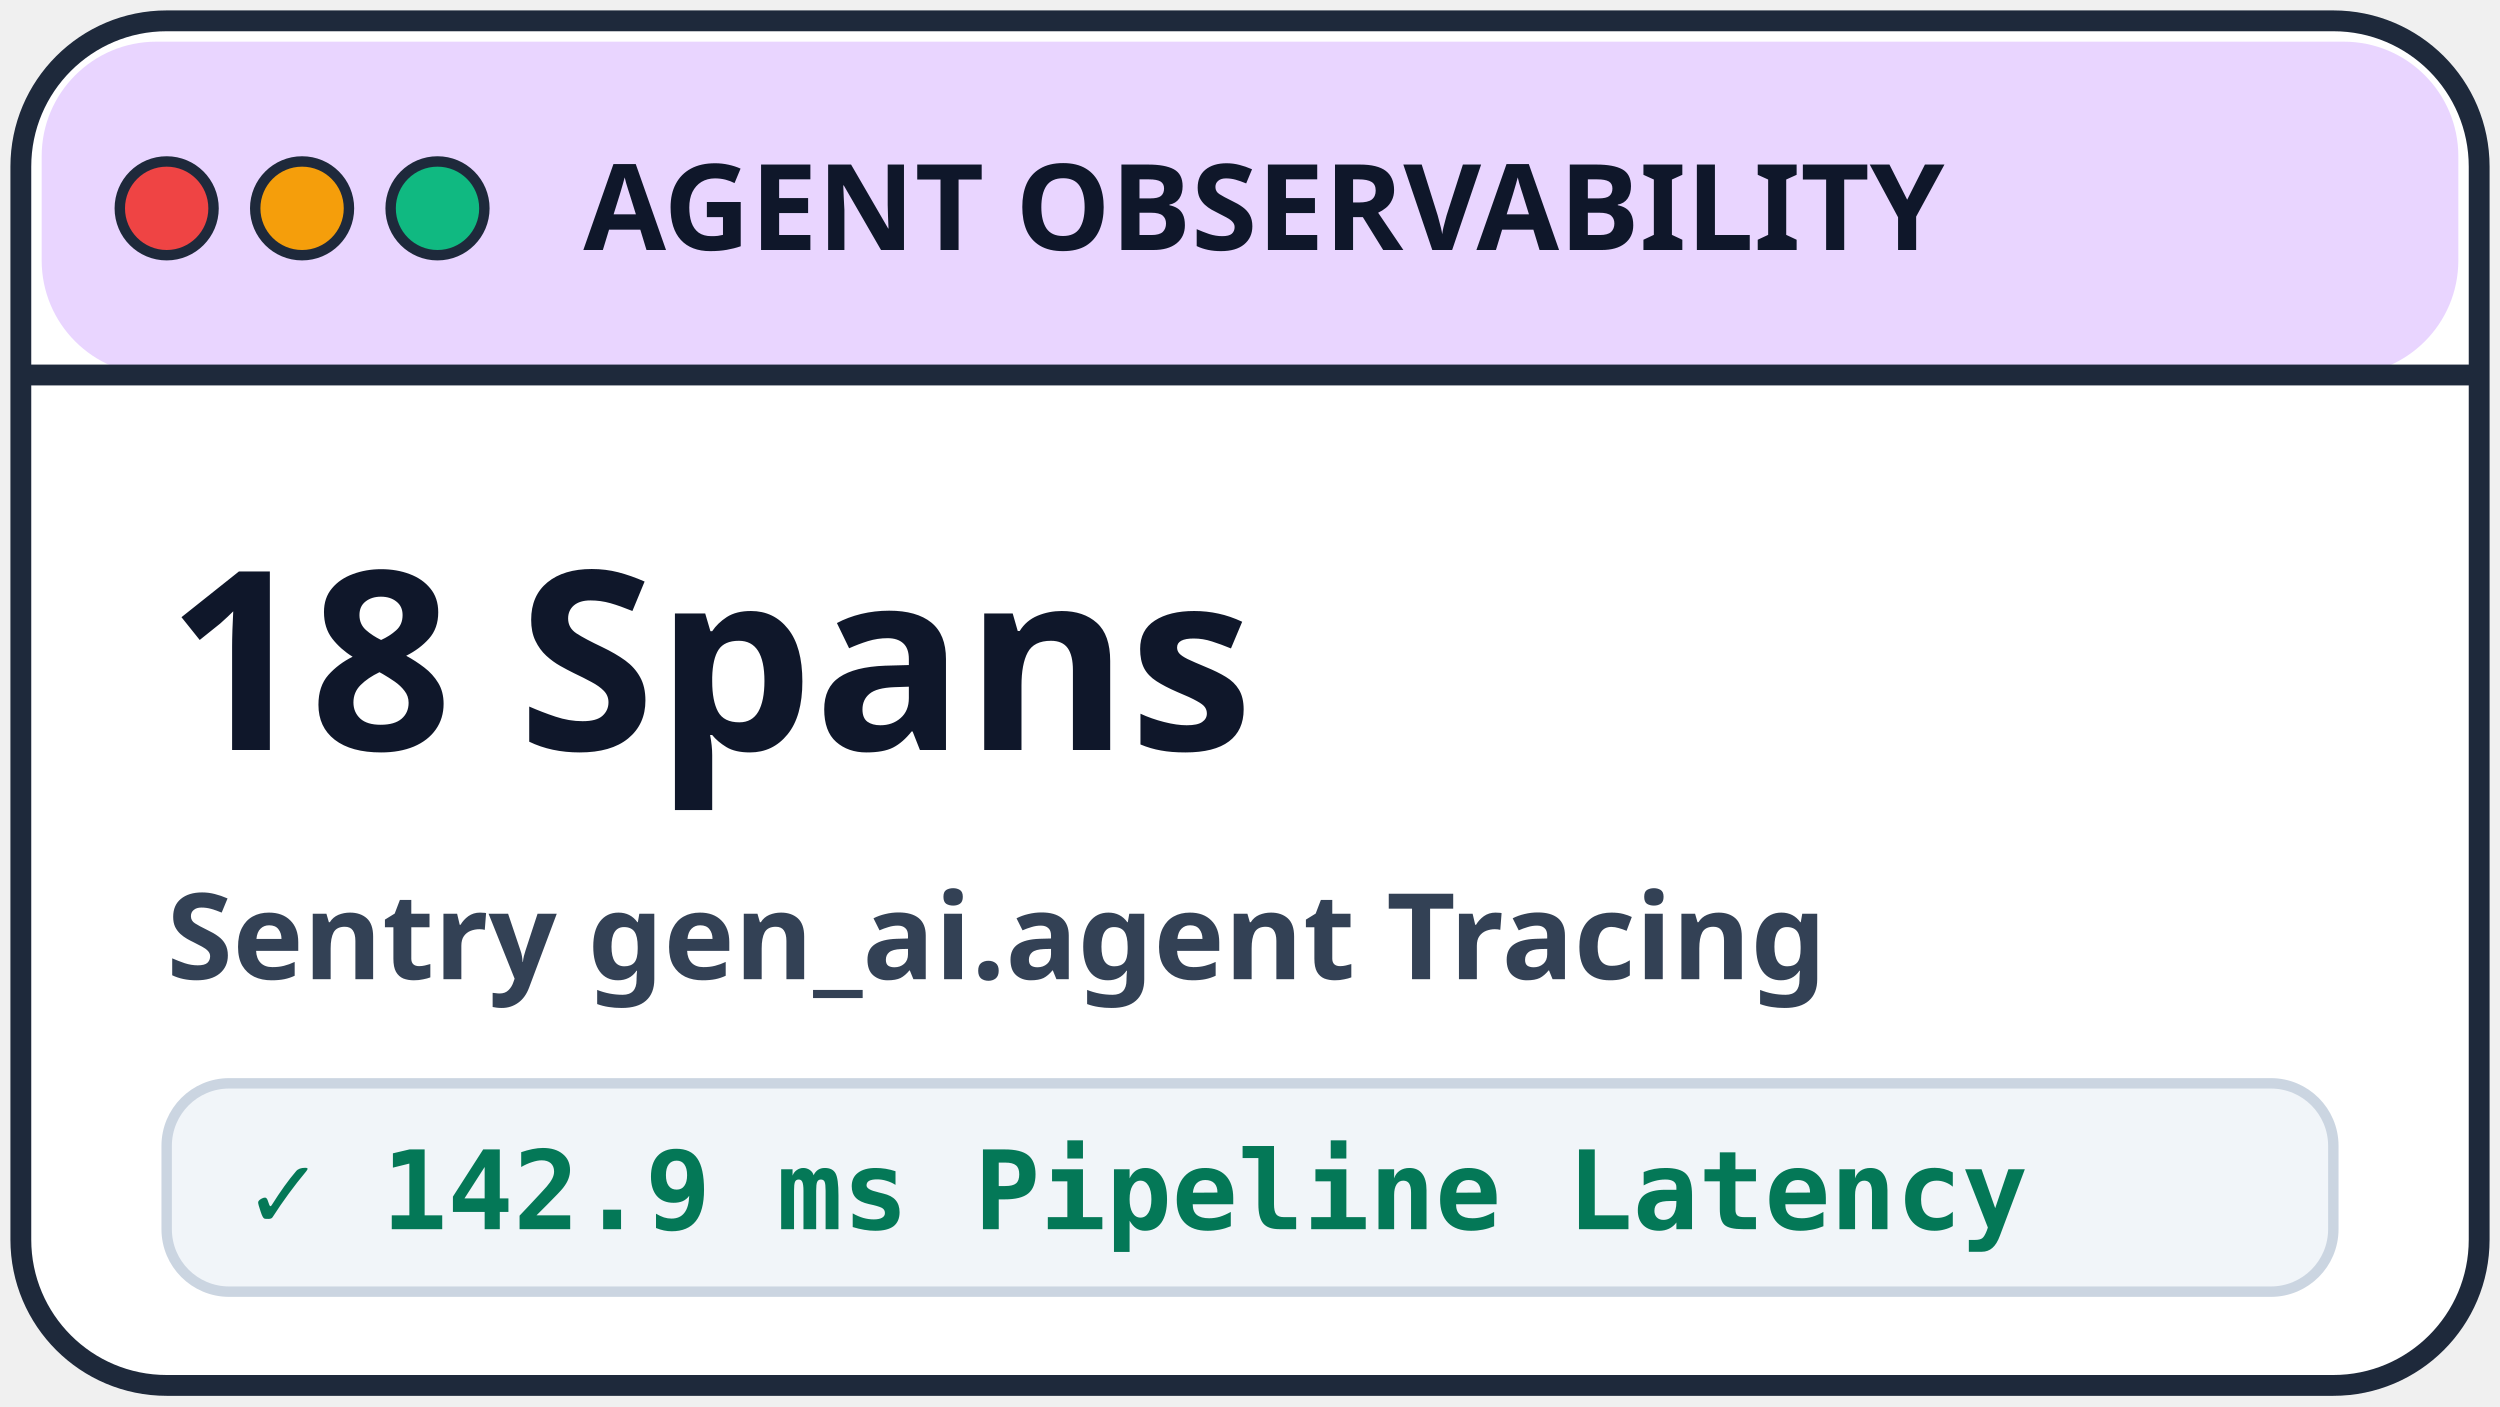
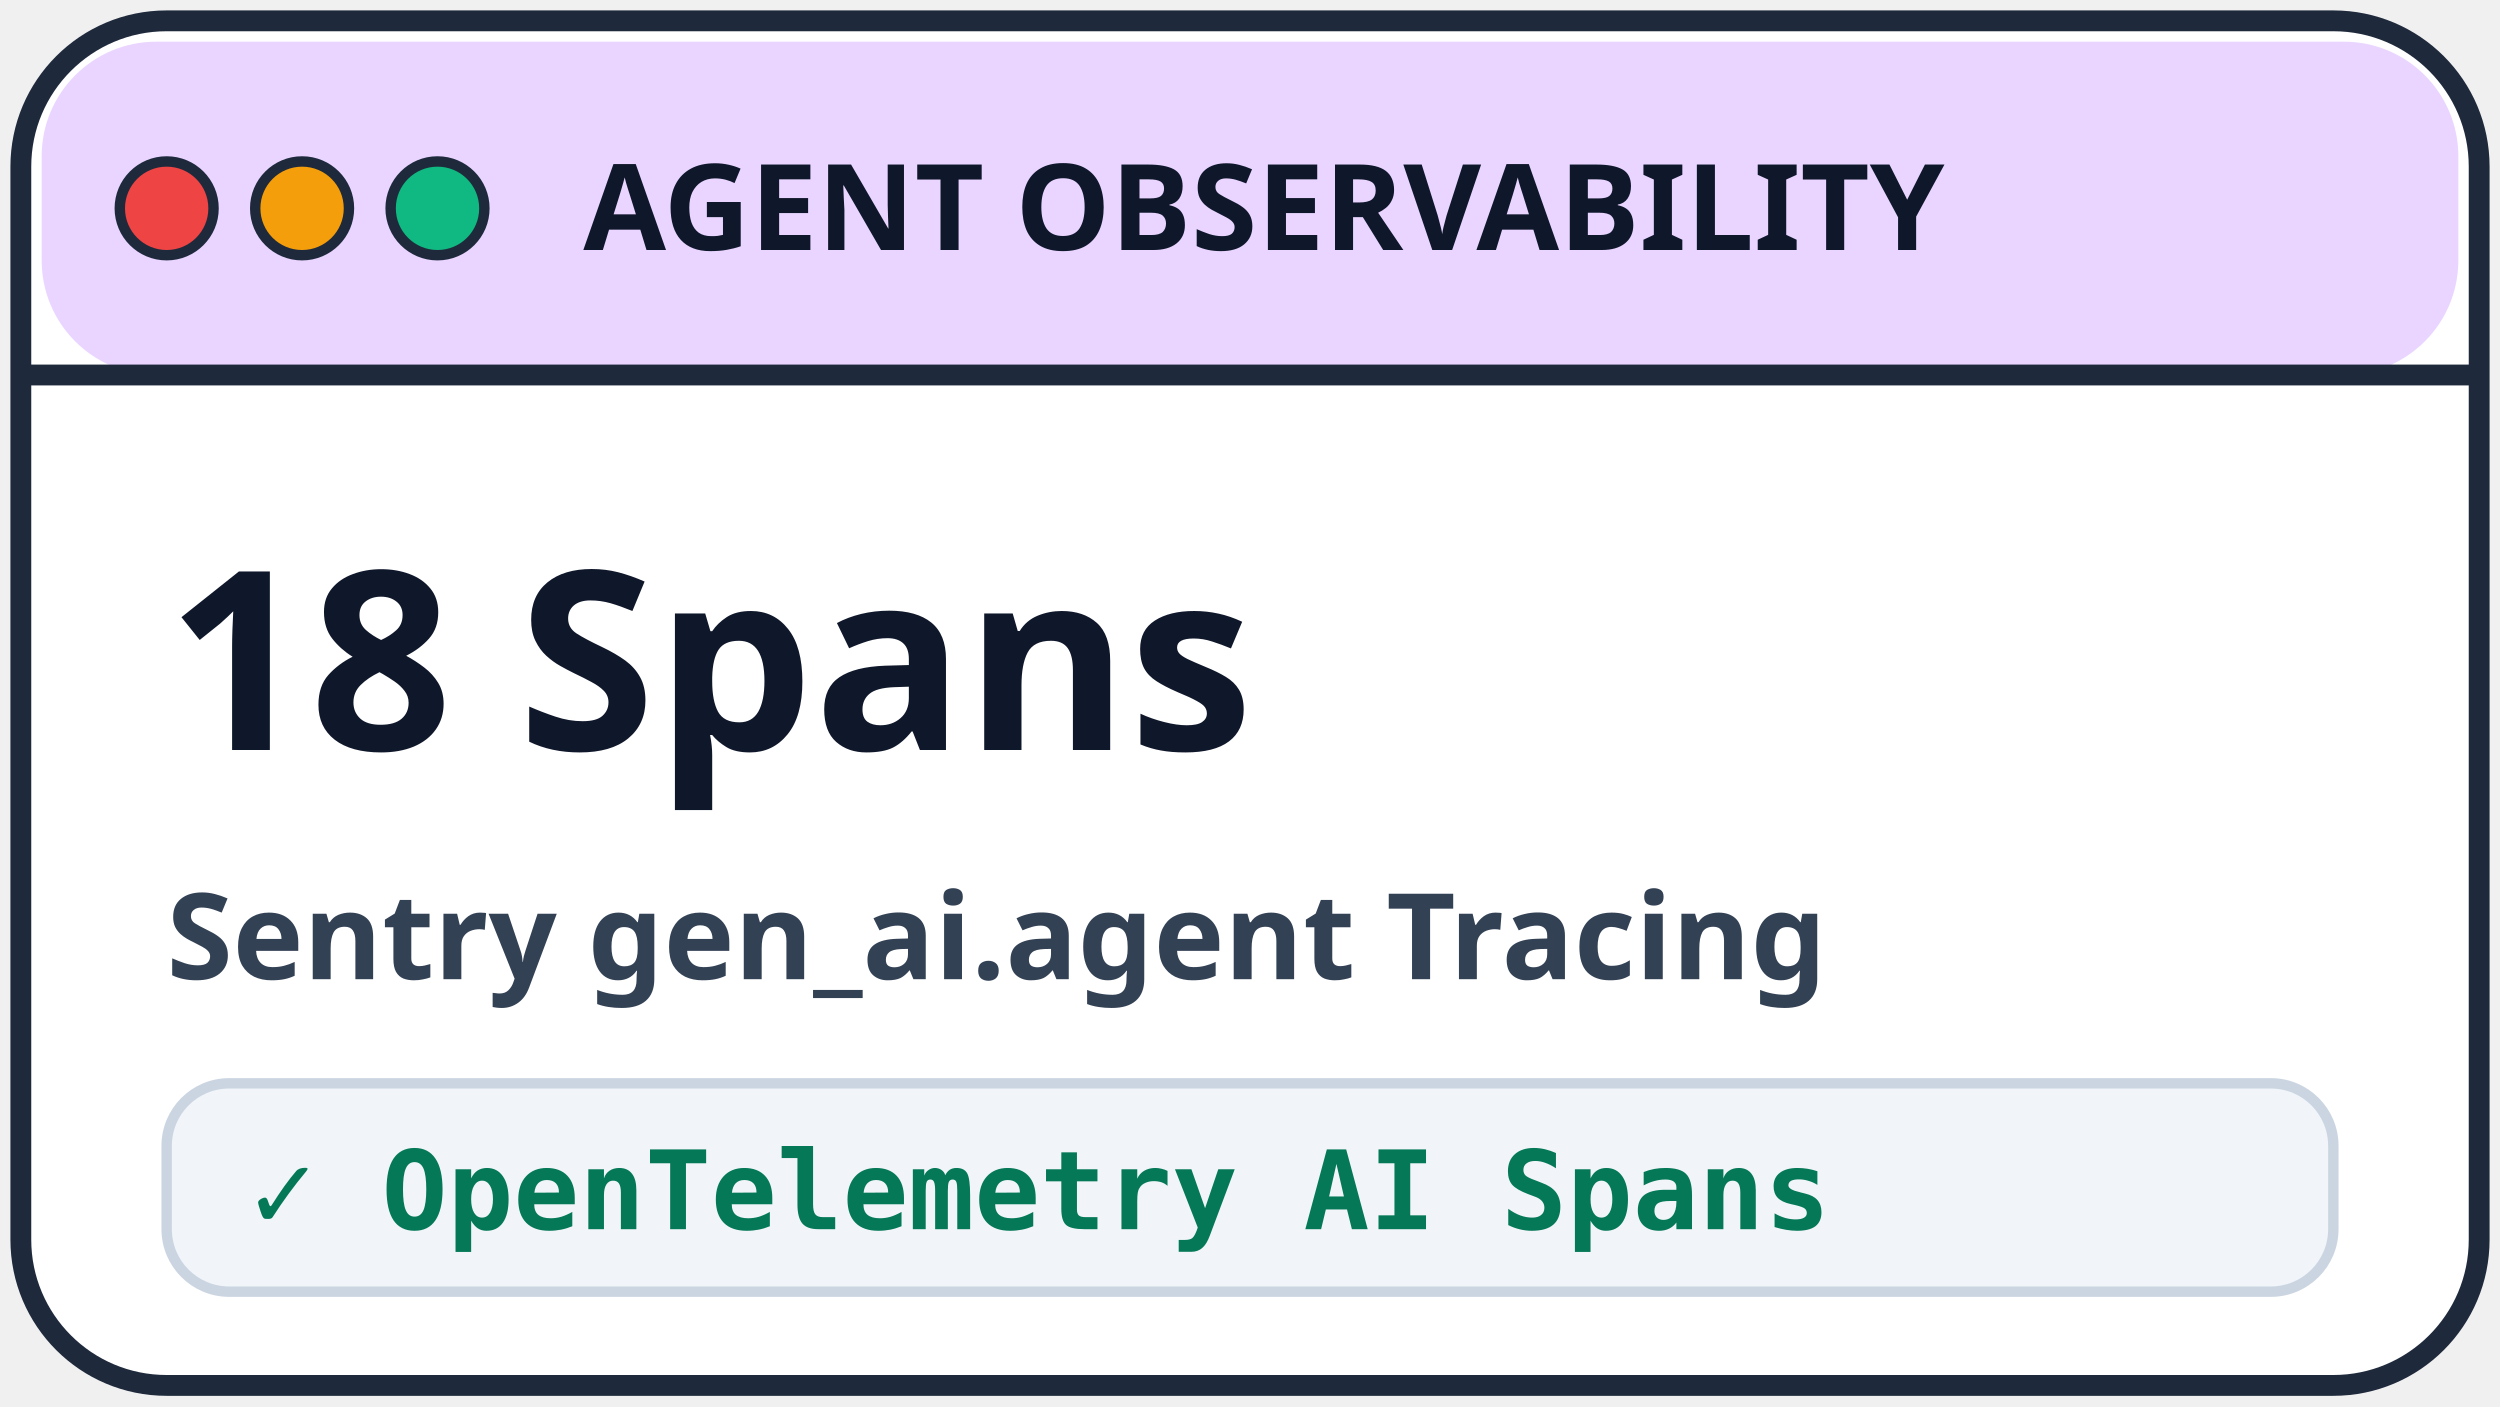
<svg xmlns="http://www.w3.org/2000/svg" width="240" height="135" viewBox="0 0 240 135" fill="none">
  <rect x="2" y="2" width="236" height="131" rx="14" fill="#ffffff" stroke="#1e293b" stroke-width="2" />
  <rect x="4" y="4" width="232" height="32" rx="11" fill="#e9d5ff" />
  <line x1="2" y1="36" x2="238" y2="36" stroke="#1e293b" stroke-width="2" />
  <circle cx="16" cy="20" r="4.5" fill="#ef4444" stroke="#1e293b" stroke-width="1" />
  <circle cx="29" cy="20" r="4.5" fill="#f59e0b" stroke="#1e293b" stroke-width="1" />
  <circle cx="42" cy="20" r="4.5" fill="#10b981" stroke="#1e293b" stroke-width="1" />
  <text x="56" y="24" font-family="'Segoe UI', Ubuntu, sans-serif" font-size="11.5" font-weight="700" fill="#0f172a">AGENT OBSERVABILITY</text>
  <text x="16" y="72" font-family="'Segoe UI', Ubuntu, sans-serif" font-size="24" font-weight="800" fill="#0f172a">18 Spans</text>
  <text x="16" y="94" font-family="'Segoe UI', Ubuntu, sans-serif" font-size="11.5" font-weight="600" fill="#334155">Sentry gen_ai.agent Tracing</text>
  <rect x="16" y="104" width="208" height="20" rx="6" fill="#f1f5f9" stroke="#cbd5e1" stroke-width="1" />
-   <text x="24" y="118" font-family="Consolas, monospace" font-size="10.5" font-weight="700" fill="#047857">✓ 142.9 ms Pipeline Latency</text>
+   <text x="24" y="118" font-family="Consolas, monospace" font-size="10.5" font-weight="700" fill="#047857">✓ OpenTelemetry AI Spans</text>
</svg>
